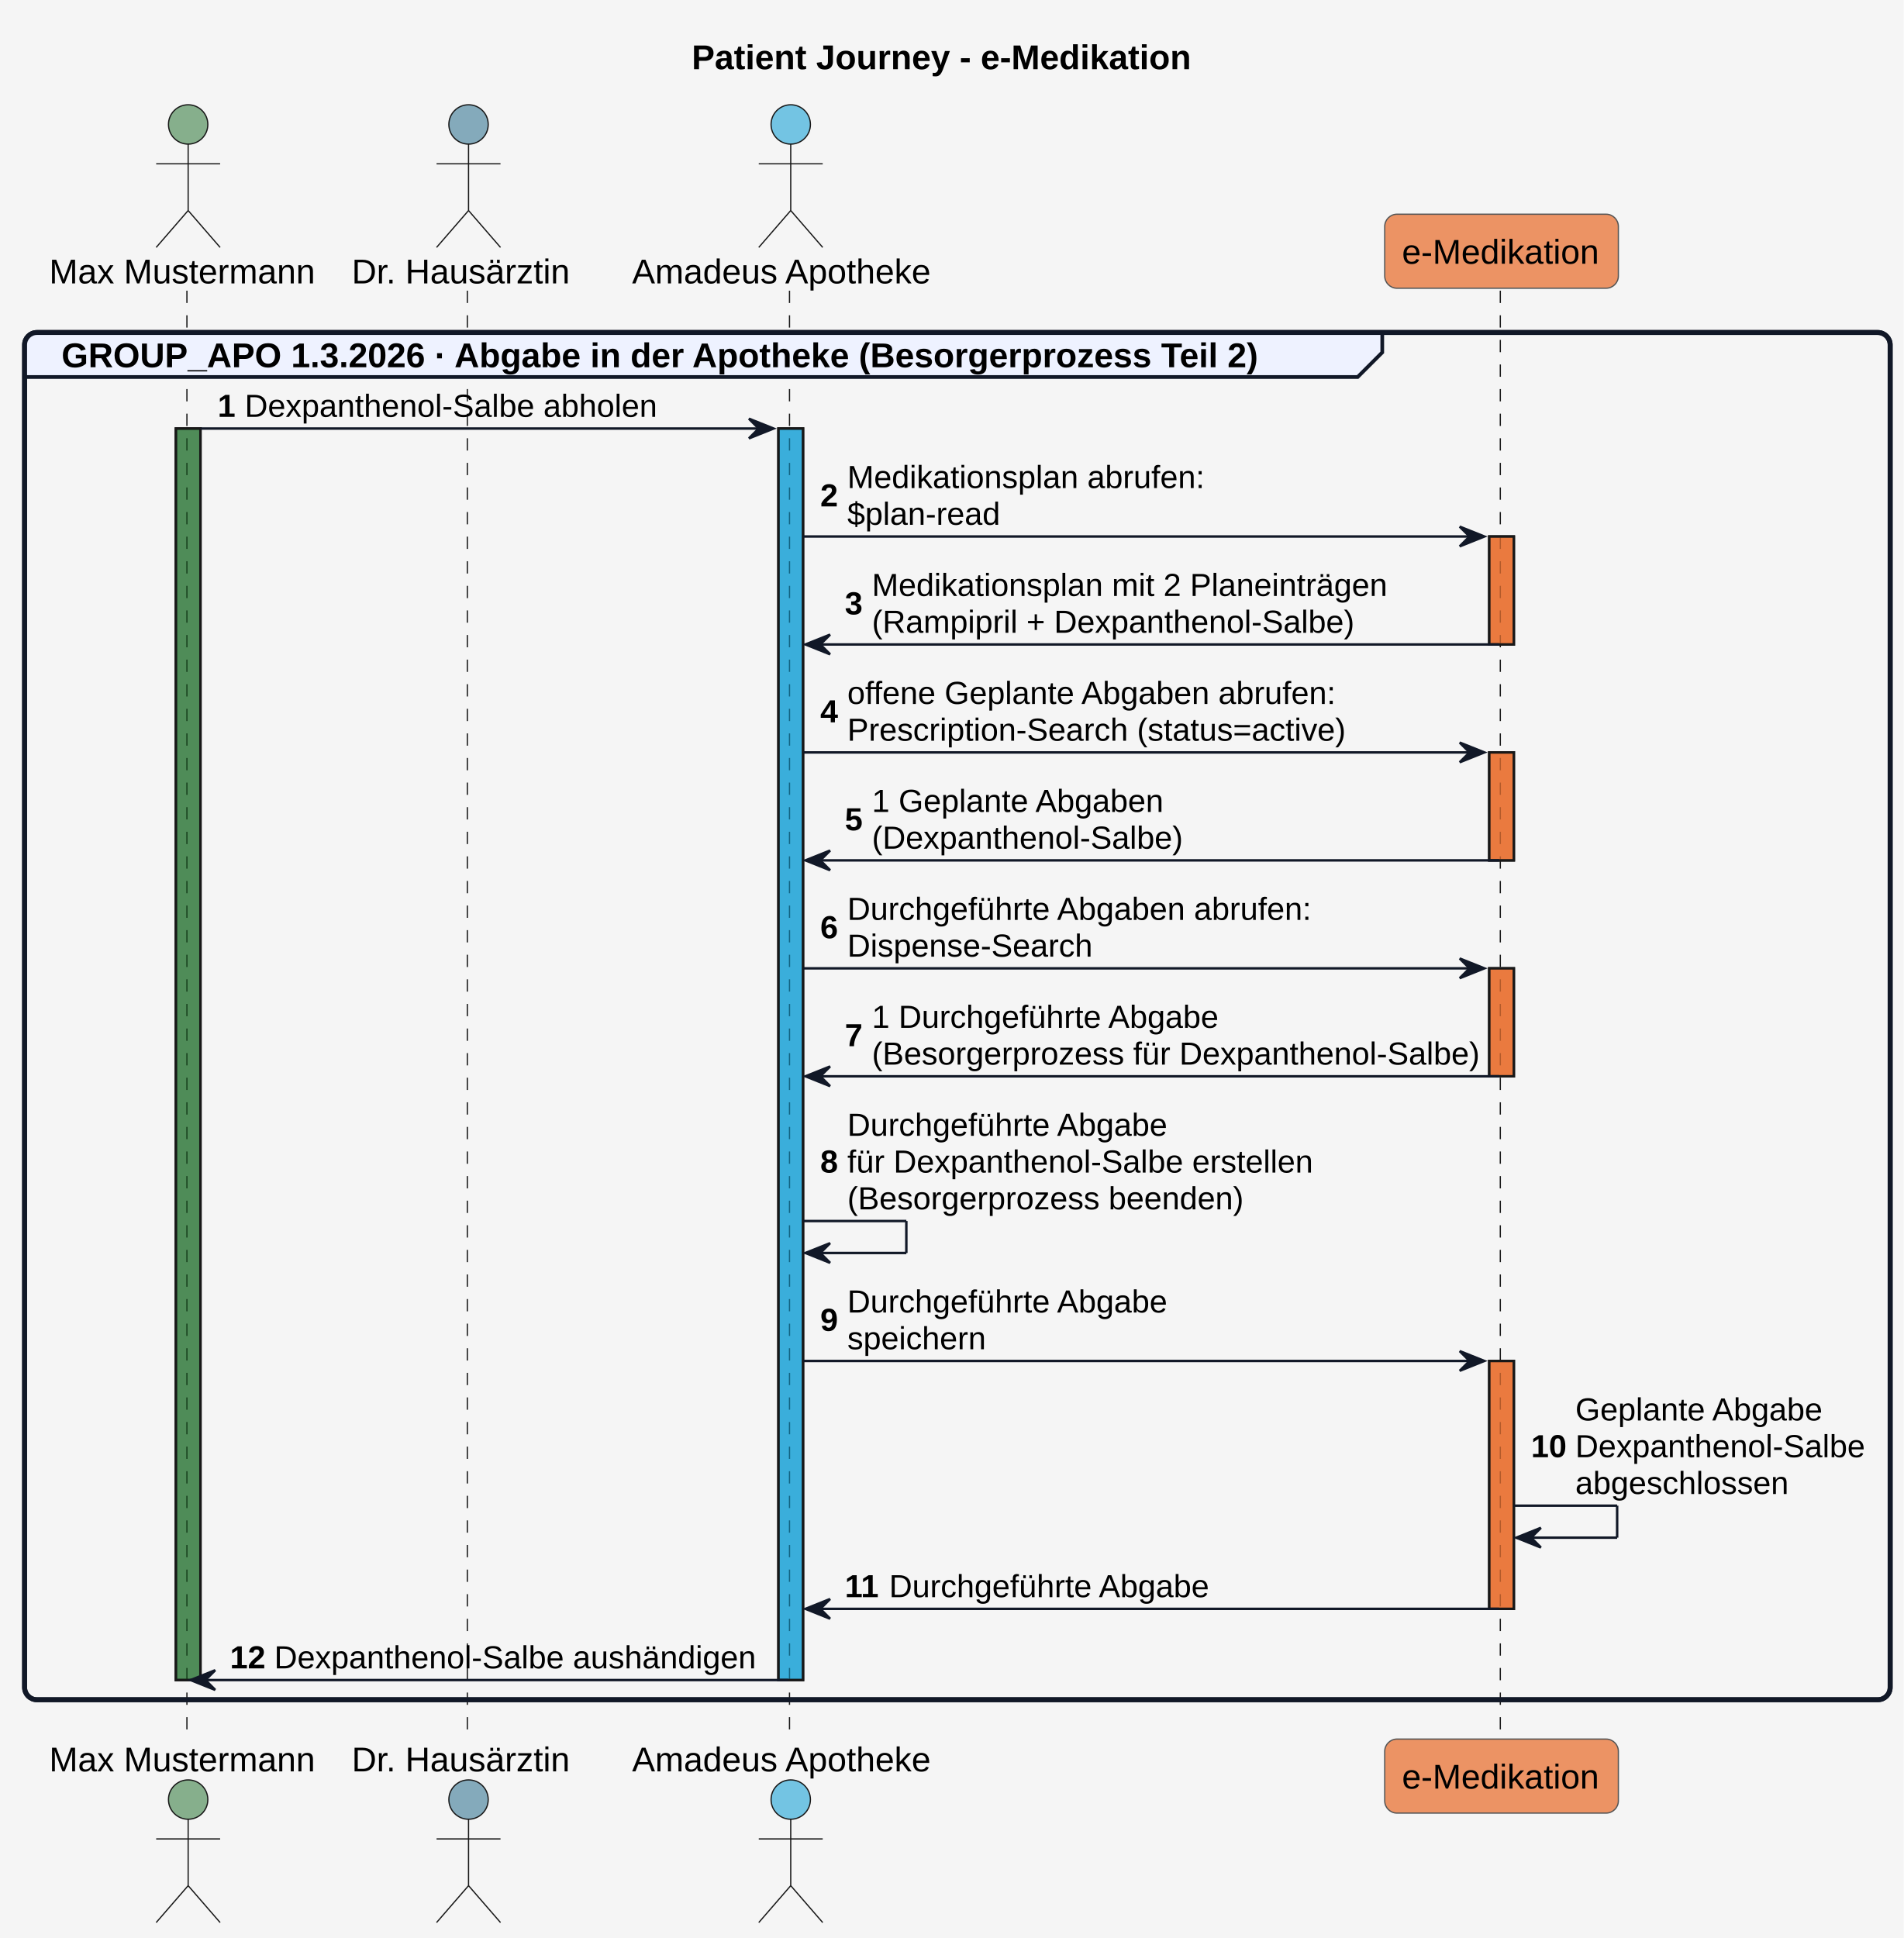
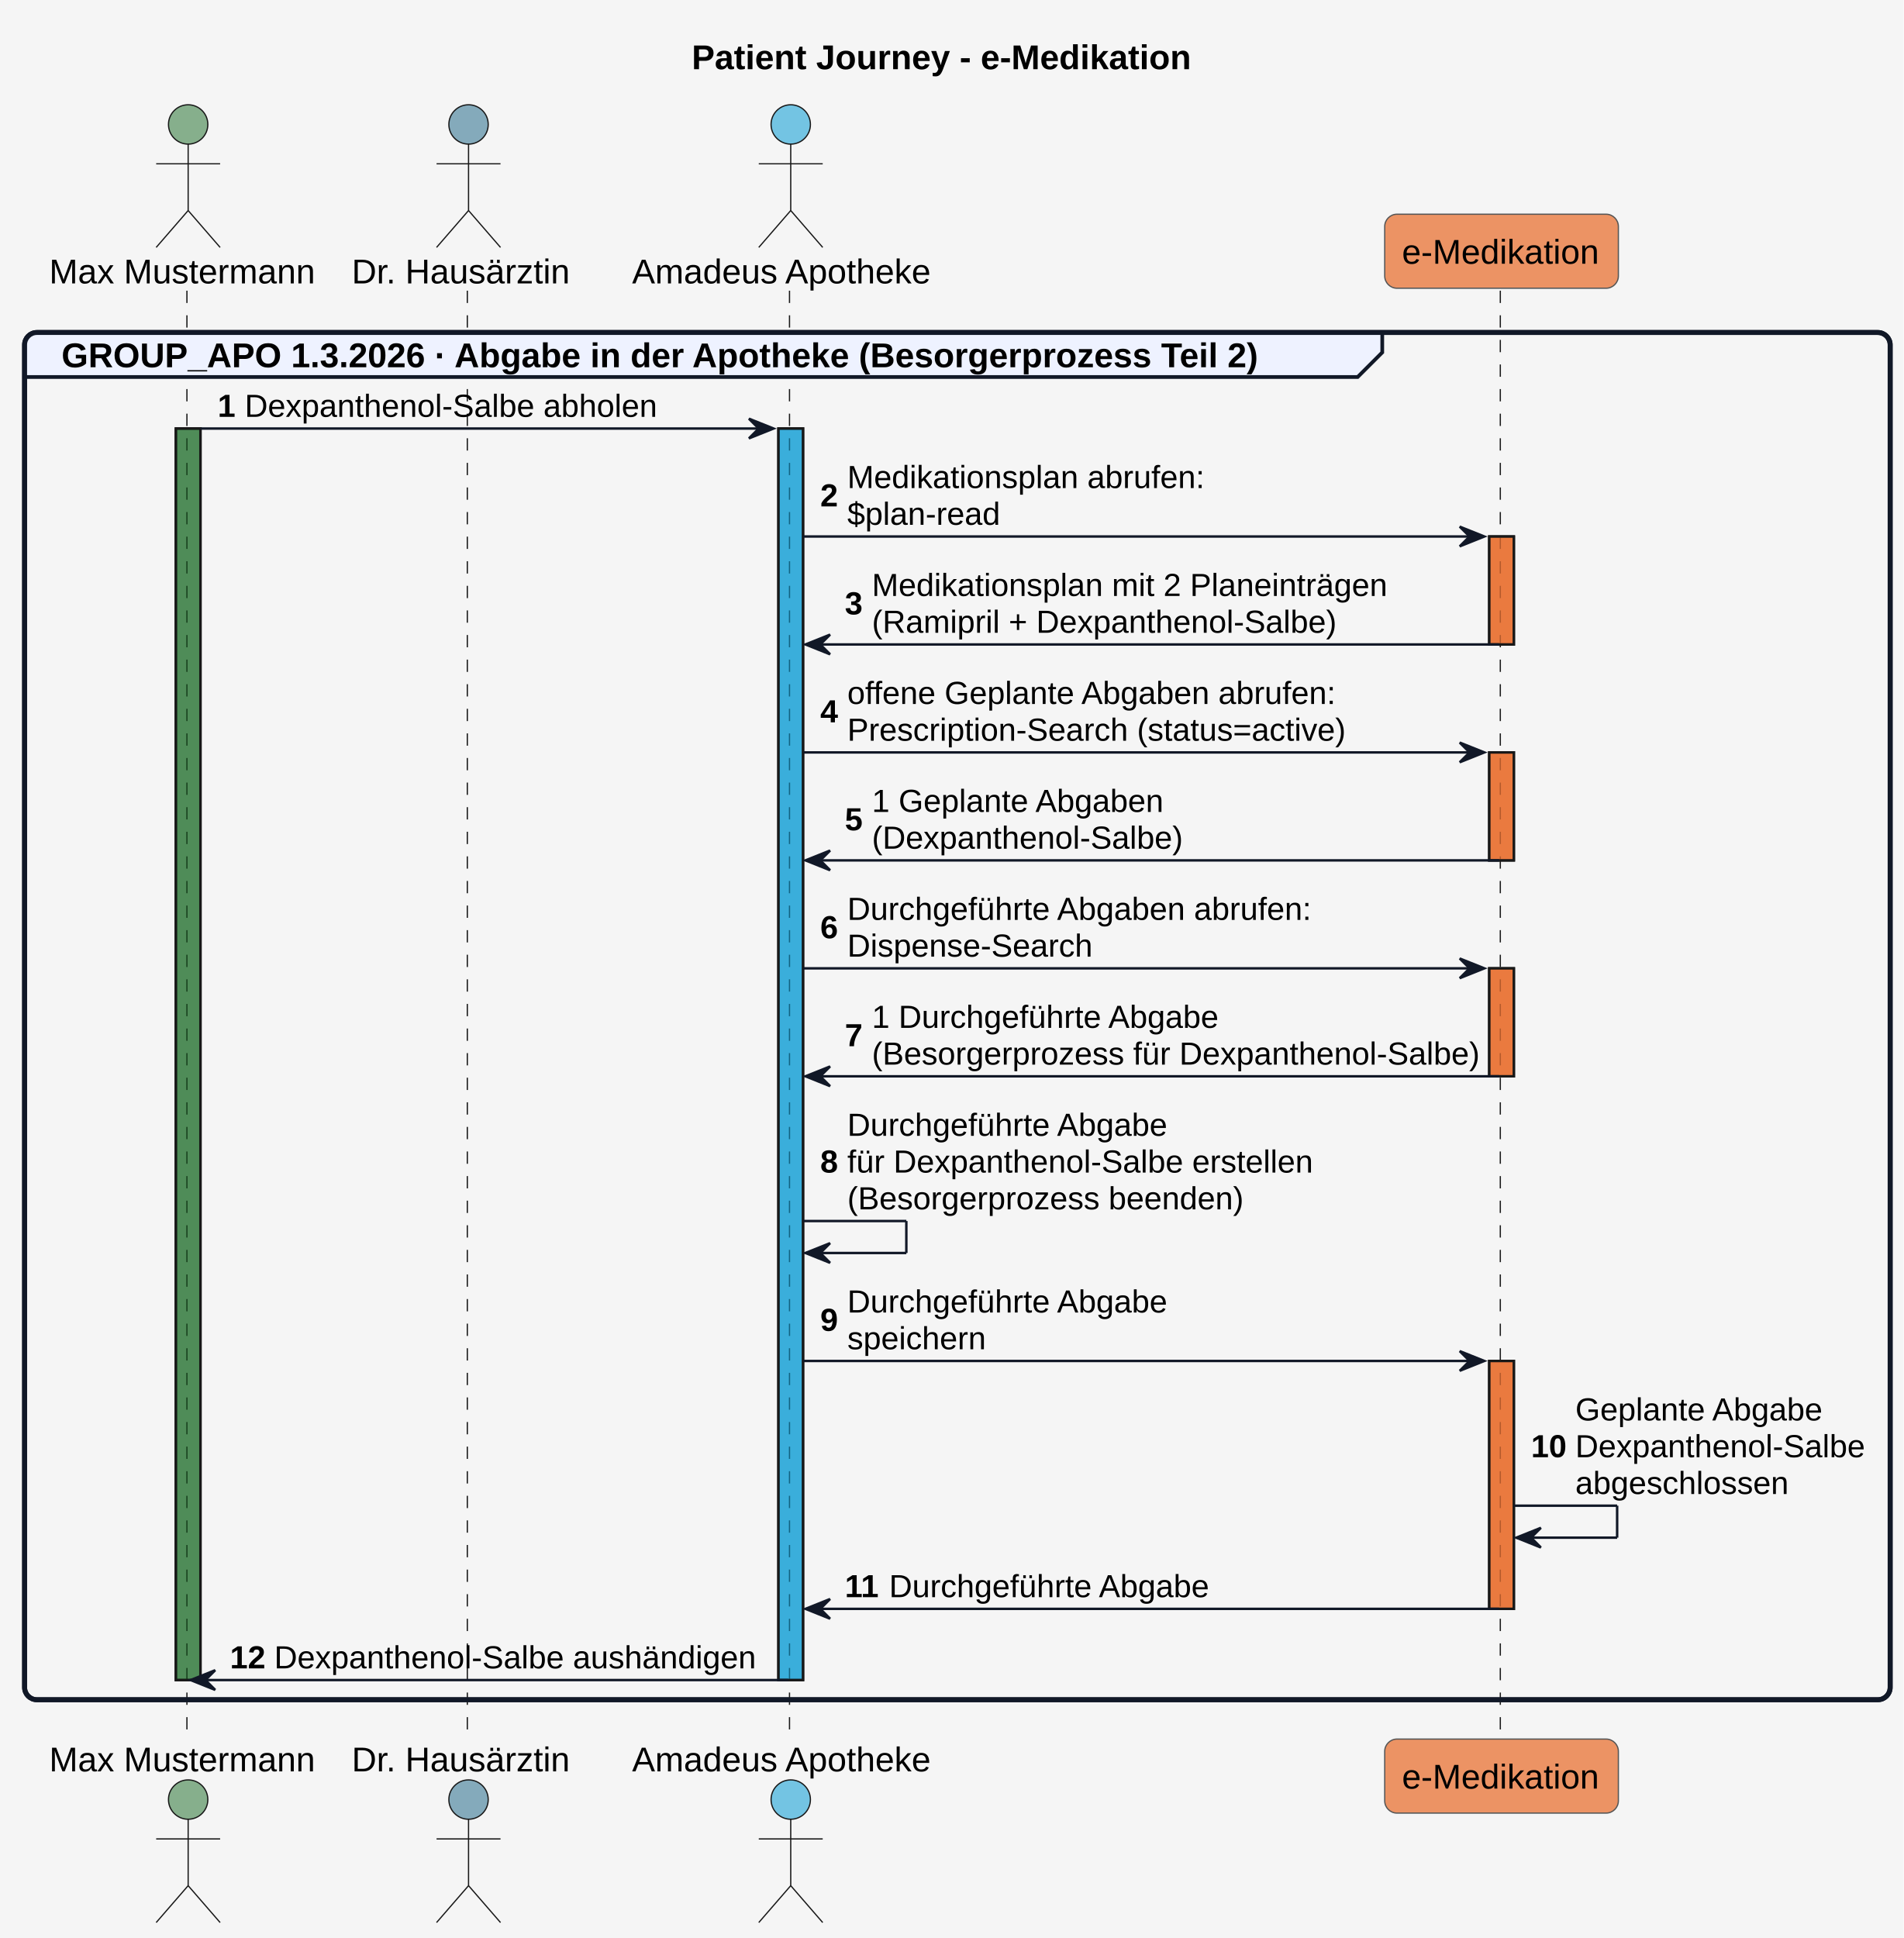
<svg xmlns="http://www.w3.org/2000/svg" contentStyleType="text/css" height="788px" preserveAspectRatio="none" style="width:774px;height:788px;background:#F5F5F5;" version="1.1" viewBox="0 0 774 788" width="774px" zoomAndPan="magnify">
  <defs />
  <g>
    <rect fill="#F5F5F5" height="788" style="stroke:none;stroke-width:1.0;" width="774" x="0" y="0" />
    <text fill="#000000" font-family="Arial" font-size="14" font-weight="bold" lengthAdjust="spacing" textLength="215" x="281.25" y="28.132">Patient Journey - e-Medikation</text>
    <rect fill="#196B24" fill-opacity="0.502" height="508.872" style="stroke:#181818;stroke-width:1.0;" width="10" x="71.5" y="174.245" />
    <rect fill="#0F9ED5" fill-opacity="0.565" height="508.872" style="stroke:#181818;stroke-width:1.0;" width="10" x="316.5" y="174.245" />
    <rect fill="#E97232" fill-opacity="0.741" height="43.898" style="stroke:#181818;stroke-width:1.0;" width="10" x="605.5" y="218.142" />
    <rect fill="#E97232" fill-opacity="0.741" height="43.898" style="stroke:#181818;stroke-width:1.0;" width="10" x="605.5" y="305.937" />
    <rect fill="#E97232" fill-opacity="0.741" height="43.898" style="stroke:#181818;stroke-width:1.0;" width="10" x="605.5" y="393.732" />
    <rect fill="#E97232" fill-opacity="0.741" height="100.795" style="stroke:#181818;stroke-width:1.0;" width="10" x="605.5" y="553.373" />
    <rect fill="none" height="555.919" rx="5" ry="5" style="stroke:#111827;stroke-width:2.0;" width="758.5" x="10" y="135.197" />
    <line style="stroke:#181818;stroke-width:0.5;stroke-dasharray:5.0,5.0;" x1="76" x2="76" y1="118.197" y2="708.117" />
    <line style="stroke:#181818;stroke-width:0.5;stroke-dasharray:5.0,5.0;" x1="190" x2="190" y1="118.197" y2="708.117" />
    <line style="stroke:#181818;stroke-width:0.5;stroke-dasharray:5.0,5.0;" x1="321" x2="321" y1="118.197" y2="708.117" />
    <line style="stroke:#181818;stroke-width:0.5;stroke-dasharray:5.0,5.0;" x1="610" x2="610" y1="118.197" y2="708.117" />
    <text fill="#000000" font-family="Arial" font-size="14" lengthAdjust="spacing" textLength="107" x="20" y="115.231">Max Mustermann</text>
    <ellipse cx="76.5" cy="50.599" fill="#196B24" fill-opacity="0.502" rx="8" ry="8" style="stroke:#181818;stroke-width:0.5;" />
    <path d="M76.5,58.599 L76.5,85.599 M63.5,66.599 L89.5,66.599 M76.5,85.599 L63.5,100.599 M76.5,85.599 L89.5,100.599 " fill="none" style="stroke:#181818;stroke-width:0.5;" />
    <text fill="#000000" font-family="Arial" font-size="14" lengthAdjust="spacing" textLength="107" x="20" y="720.249">Max Mustermann</text>
    <ellipse cx="76.5" cy="731.715" fill="#196B24" fill-opacity="0.502" rx="8" ry="8" style="stroke:#181818;stroke-width:0.5;" />
    <path d="M76.5,739.715 L76.5,766.715 M63.5,747.715 L89.5,747.715 M76.5,766.715 L63.5,781.715 M76.5,766.715 L89.5,781.715 " fill="none" style="stroke:#181818;stroke-width:0.5;" />
    <text fill="#000000" font-family="Arial" font-size="14" lengthAdjust="spacing" textLength="89" x="143" y="115.231">Dr. Hausärztin</text>
    <ellipse cx="190.5" cy="50.599" fill="#156082" fill-opacity="0.502" rx="8" ry="8" style="stroke:#181818;stroke-width:0.5;" />
    <path d="M190.5,58.599 L190.5,85.599 M177.5,66.599 L203.5,66.599 M190.5,85.599 L177.5,100.599 M190.5,85.599 L203.5,100.599 " fill="none" style="stroke:#181818;stroke-width:0.5;" />
    <text fill="#000000" font-family="Arial" font-size="14" lengthAdjust="spacing" textLength="89" x="143" y="720.249">Dr. Hausärztin</text>
    <ellipse cx="190.5" cy="731.715" fill="#156082" fill-opacity="0.502" rx="8" ry="8" style="stroke:#181818;stroke-width:0.5;" />
    <path d="M190.5,739.715 L190.5,766.715 M177.5,747.715 L203.5,747.715 M190.5,766.715 L177.5,781.715 M190.5,766.715 L203.5,781.715 " fill="none" style="stroke:#181818;stroke-width:0.5;" />
    <text fill="#000000" font-family="Arial" font-size="14" lengthAdjust="spacing" textLength="123" x="257" y="115.231">Amadeus Apotheke</text>
    <ellipse cx="321.5" cy="50.599" fill="#0F9ED5" fill-opacity="0.565" rx="8" ry="8" style="stroke:#181818;stroke-width:0.5;" />
    <path d="M321.5,58.599 L321.5,85.599 M308.5,66.599 L334.5,66.599 M321.5,85.599 L308.5,100.599 M321.5,85.599 L334.5,100.599 " fill="none" style="stroke:#181818;stroke-width:0.5;" />
    <text fill="#000000" font-family="Arial" font-size="14" lengthAdjust="spacing" textLength="123" x="257" y="720.249">Amadeus Apotheke</text>
    <ellipse cx="321.5" cy="731.715" fill="#0F9ED5" fill-opacity="0.565" rx="8" ry="8" style="stroke:#181818;stroke-width:0.5;" />
    <path d="M321.5,739.715 L321.5,766.715 M308.5,747.715 L334.5,747.715 M321.5,766.715 L308.5,781.715 M321.5,766.715 L334.5,781.715 " fill="none" style="stroke:#181818;stroke-width:0.5;" />
    <rect fill="#E97232" fill-opacity="0.741" height="30.099" rx="5" ry="5" style="stroke:#555555;stroke-width:0.5;" width="95" x="563" y="87.099" />
    <text fill="#000000" font-family="Arial" font-size="14" lengthAdjust="spacing" textLength="81" x="570" y="107.231">e-Medikation</text>
    <rect fill="#E97232" fill-opacity="0.741" height="30.099" rx="5" ry="5" style="stroke:#555555;stroke-width:0.5;" width="95" x="563" y="707.117" />
    <text fill="#000000" font-family="Arial" font-size="14" lengthAdjust="spacing" textLength="81" x="570" y="727.249">e-Medikation</text>
    <rect fill="#196B24" fill-opacity="0.502" height="508.872" style="stroke:#181818;stroke-width:1.0;" width="10" x="71.5" y="174.245" />
    <rect fill="#0F9ED5" fill-opacity="0.565" height="508.872" style="stroke:#181818;stroke-width:1.0;" width="10" x="316.5" y="174.245" />
    <rect fill="#E97232" fill-opacity="0.741" height="43.898" style="stroke:#181818;stroke-width:1.0;" width="10" x="605.5" y="218.142" />
    <rect fill="#E97232" fill-opacity="0.741" height="43.898" style="stroke:#181818;stroke-width:1.0;" width="10" x="605.5" y="305.937" />
    <rect fill="#E97232" fill-opacity="0.741" height="43.898" style="stroke:#181818;stroke-width:1.0;" width="10" x="605.5" y="393.732" />
    <rect fill="#E97232" fill-opacity="0.741" height="100.795" style="stroke:#181818;stroke-width:1.0;" width="10" x="605.5" y="553.373" />
    <path d="M15,135.197 L562,135.197 L562,143.296 L552,153.296 L10,153.296 L10,140.197 A5,5 0 0 1 15,135.197 " fill="#EEF2FF" style="stroke:#111827;stroke-width:1.5;" />
    <rect fill="none" height="555.919" rx="5" ry="5" style="stroke:#111827;stroke-width:2.0;" width="758.5" x="10" y="135.197" />
    <text fill="#000000" font-family="Arial" font-size="14" font-weight="bold" lengthAdjust="spacing" textLength="507" x="25" y="149.329">GROUP_APO 1.3.2026 · Abgabe in der Apotheke (Besorgerprozess Teil 2)</text>
    <polygon fill="#111827" points="304.5,170.245,314.5,174.245,304.5,178.245,308.5,174.245" style="stroke:#111827;stroke-width:1.0;" />
    <line style="stroke:#111827;stroke-width:1.0;" x1="81.5" x2="310.5" y1="174.245" y2="174.245" />
    <text fill="#000000" font-family="Arial" font-size="13" font-weight="bold" lengthAdjust="spacing" textLength="7" x="88.5" y="169.49">1</text>
    <text fill="#000000" font-family="Arial" font-size="13" lengthAdjust="spacing" textLength="165" x="99.5" y="169.49">Dexpanthenol-Salbe abholen</text>
    <polygon fill="#111827" points="593.5,214.142,603.5,218.142,593.5,222.142,597.5,218.142" style="stroke:#111827;stroke-width:1.0;" />
    <line style="stroke:#111827;stroke-width:1.0;" x1="326.5" x2="599.5" y1="218.142" y2="218.142" />
    <text fill="#000000" font-family="Arial" font-size="13" font-weight="bold" lengthAdjust="spacing" textLength="7" x="333.5" y="205.913">2</text>
    <text fill="#000000" font-family="Arial" font-size="13" lengthAdjust="spacing" textLength="144" x="344.5" y="198.439">Medikationsplan abrufen:</text>
    <text fill="#000000" font-family="Arial" font-size="13" lengthAdjust="spacing" textLength="60" x="344.5" y="213.387">$plan-read</text>
    <polygon fill="#111827" points="337.5,258.04,327.5,262.04,337.5,266.04,333.5,262.04" style="stroke:#111827;stroke-width:1.0;" />
    <line style="stroke:#111827;stroke-width:1.0;" x1="331.5" x2="609.5" y1="262.04" y2="262.04" />
    <text fill="#000000" font-family="Arial" font-size="13" font-weight="bold" lengthAdjust="spacing" textLength="7" x="343.5" y="249.81">3</text>
    <text fill="#000000" font-family="Arial" font-size="13" lengthAdjust="spacing" textLength="210" x="354.5" y="242.336">Medikationsplan mit 2 Planeinträgen</text>
-     <text fill="#000000" font-family="Arial" font-size="13" lengthAdjust="spacing" textLength="194" x="354.5" y="257.285">(Rampipril + Dexpanthenol-Salbe)</text>
+     <text fill="#000000" font-family="Arial" font-size="13" lengthAdjust="spacing" textLength="194" x="354.5" y="257.285">(Ramipril + Dexpanthenol-Salbe)</text>
    <polygon fill="#111827" points="593.5,301.937,603.5,305.937,593.5,309.937,597.5,305.937" style="stroke:#111827;stroke-width:1.0;" />
    <line style="stroke:#111827;stroke-width:1.0;" x1="326.5" x2="599.5" y1="305.937" y2="305.937" />
    <text fill="#000000" font-family="Arial" font-size="13" font-weight="bold" lengthAdjust="spacing" textLength="7" x="333.5" y="293.708">4</text>
    <text fill="#000000" font-family="Arial" font-size="13" lengthAdjust="spacing" textLength="195" x="344.5" y="286.233">offene Geplante Abgaben abrufen:</text>
    <text fill="#000000" font-family="Arial" font-size="13" lengthAdjust="spacing" textLength="203" x="344.5" y="301.182">Prescription-Search (status=active)</text>
    <polygon fill="#111827" points="337.5,345.834,327.5,349.834,337.5,353.834,333.5,349.834" style="stroke:#111827;stroke-width:1.0;" />
    <line style="stroke:#111827;stroke-width:1.0;" x1="331.5" x2="609.5" y1="349.834" y2="349.834" />
    <text fill="#000000" font-family="Arial" font-size="13" font-weight="bold" lengthAdjust="spacing" textLength="7" x="343.5" y="337.605">5</text>
    <text fill="#000000" font-family="Arial" font-size="13" lengthAdjust="spacing" textLength="118" x="354.5" y="330.131">1 Geplante Abgaben</text>
    <text fill="#000000" font-family="Arial" font-size="13" lengthAdjust="spacing" textLength="124" x="354.5" y="345.08">(Dexpanthenol-Salbe)</text>
    <polygon fill="#111827" points="593.5,389.732,603.5,393.732,593.5,397.732,597.5,393.732" style="stroke:#111827;stroke-width:1.0;" />
    <line style="stroke:#111827;stroke-width:1.0;" x1="326.5" x2="599.5" y1="393.732" y2="393.732" />
    <text fill="#000000" font-family="Arial" font-size="13" font-weight="bold" lengthAdjust="spacing" textLength="7" x="333.5" y="381.503">6</text>
    <text fill="#000000" font-family="Arial" font-size="13" lengthAdjust="spacing" textLength="185" x="344.5" y="374.028">Durchgeführte Abgaben abrufen:</text>
    <text fill="#000000" font-family="Arial" font-size="13" lengthAdjust="spacing" textLength="99" x="344.5" y="388.977">Dispense-Search</text>
    <polygon fill="#111827" points="337.5,433.629,327.5,437.629,337.5,441.629,333.5,437.629" style="stroke:#111827;stroke-width:1.0;" />
    <line style="stroke:#111827;stroke-width:1.0;" x1="331.5" x2="609.5" y1="437.629" y2="437.629" />
    <text fill="#000000" font-family="Arial" font-size="13" font-weight="bold" lengthAdjust="spacing" textLength="7" x="343.5" y="425.4">7</text>
    <text fill="#000000" font-family="Arial" font-size="13" lengthAdjust="spacing" textLength="139" x="354.5" y="417.926">1 Durchgeführte Abgabe</text>
    <text fill="#000000" font-family="Arial" font-size="13" lengthAdjust="spacing" textLength="244" x="354.5" y="432.875">(Besorgerprozess für Dexpanthenol-Salbe)</text>
    <line style="stroke:#111827;stroke-width:1.0;" x1="326.5" x2="368.5" y1="496.476" y2="496.476" />
    <line style="stroke:#111827;stroke-width:1.0;" x1="368.5" x2="368.5" y1="496.476" y2="509.476" />
    <line style="stroke:#111827;stroke-width:1.0;" x1="327.5" x2="368.5" y1="509.476" y2="509.476" />
    <polygon fill="#111827" points="337.5,505.476,327.5,509.476,337.5,513.476,333.5,509.476" style="stroke:#111827;stroke-width:1.0;" />
    <text fill="#000000" font-family="Arial" font-size="13" font-weight="bold" lengthAdjust="spacing" textLength="7" x="333.5" y="476.772">8</text>
    <text fill="#000000" font-family="Arial" font-size="13" lengthAdjust="spacing" textLength="128" x="344.5" y="461.823">Durchgeführte Abgabe</text>
    <text fill="#000000" font-family="Arial" font-size="13" lengthAdjust="spacing" textLength="187" x="344.5" y="476.772">für Dexpanthenol-Salbe erstellen</text>
    <text fill="#000000" font-family="Arial" font-size="13" lengthAdjust="spacing" textLength="159" x="344.5" y="491.721">(Besorgerprozess beenden)</text>
    <polygon fill="#111827" points="593.5,549.373,603.5,553.373,593.5,557.373,597.5,553.373" style="stroke:#111827;stroke-width:1.0;" />
    <line style="stroke:#111827;stroke-width:1.0;" x1="326.5" x2="599.5" y1="553.373" y2="553.373" />
    <text fill="#000000" font-family="Arial" font-size="13" font-weight="bold" lengthAdjust="spacing" textLength="7" x="333.5" y="541.144">9</text>
    <text fill="#000000" font-family="Arial" font-size="13" lengthAdjust="spacing" textLength="128" x="344.5" y="533.669">Durchgeführte Abgabe</text>
    <text fill="#000000" font-family="Arial" font-size="13" lengthAdjust="spacing" textLength="56" x="344.5" y="548.618">speichern</text>
    <line style="stroke:#111827;stroke-width:1.0;" x1="615.5" x2="657.5" y1="612.219" y2="612.219" />
    <line style="stroke:#111827;stroke-width:1.0;" x1="657.5" x2="657.5" y1="612.219" y2="625.219" />
    <line style="stroke:#111827;stroke-width:1.0;" x1="616.5" x2="657.5" y1="625.219" y2="625.219" />
    <polygon fill="#111827" points="626.5,621.219,616.5,625.219,626.5,629.219,622.5,625.219" style="stroke:#111827;stroke-width:1.0;" />
    <text fill="#000000" font-family="Arial" font-size="13" font-weight="bold" lengthAdjust="spacing" textLength="14" x="622.5" y="592.516">10</text>
    <text fill="#000000" font-family="Arial" font-size="13" lengthAdjust="spacing" textLength="100" x="640.5" y="577.567">Geplante Abgabe</text>
    <text fill="#000000" font-family="Arial" font-size="13" lengthAdjust="spacing" textLength="116" x="640.5" y="592.516">Dexpanthenol-Salbe</text>
    <text fill="#000000" font-family="Arial" font-size="13" lengthAdjust="spacing" textLength="87" x="640.5" y="607.464">abgeschlossen</text>
    <polygon fill="#111827" points="337.5,650.168,327.5,654.168,337.5,658.168,333.5,654.168" style="stroke:#111827;stroke-width:1.0;" />
    <line style="stroke:#111827;stroke-width:1.0;" x1="331.5" x2="609.5" y1="654.168" y2="654.168" />
    <text fill="#000000" font-family="Arial" font-size="13" font-weight="bold" lengthAdjust="spacing" textLength="14" x="343.5" y="649.413">11</text>
    <text fill="#000000" font-family="Arial" font-size="13" lengthAdjust="spacing" textLength="128" x="361.5" y="649.413">Durchgeführte Abgabe</text>
    <polygon fill="#111827" points="87.5,679.117,77.5,683.117,87.5,687.117,83.5,683.117" style="stroke:#111827;stroke-width:1.0;" />
    <line style="stroke:#111827;stroke-width:1.0;" x1="81.5" x2="320.5" y1="683.117" y2="683.117" />
    <text fill="#000000" font-family="Arial" font-size="13" font-weight="bold" lengthAdjust="spacing" textLength="14" x="93.5" y="678.362">12</text>
    <text fill="#000000" font-family="Arial" font-size="13" lengthAdjust="spacing" textLength="193" x="111.5" y="678.362">Dexpanthenol-Salbe aushändigen</text>
  </g>
</svg>
